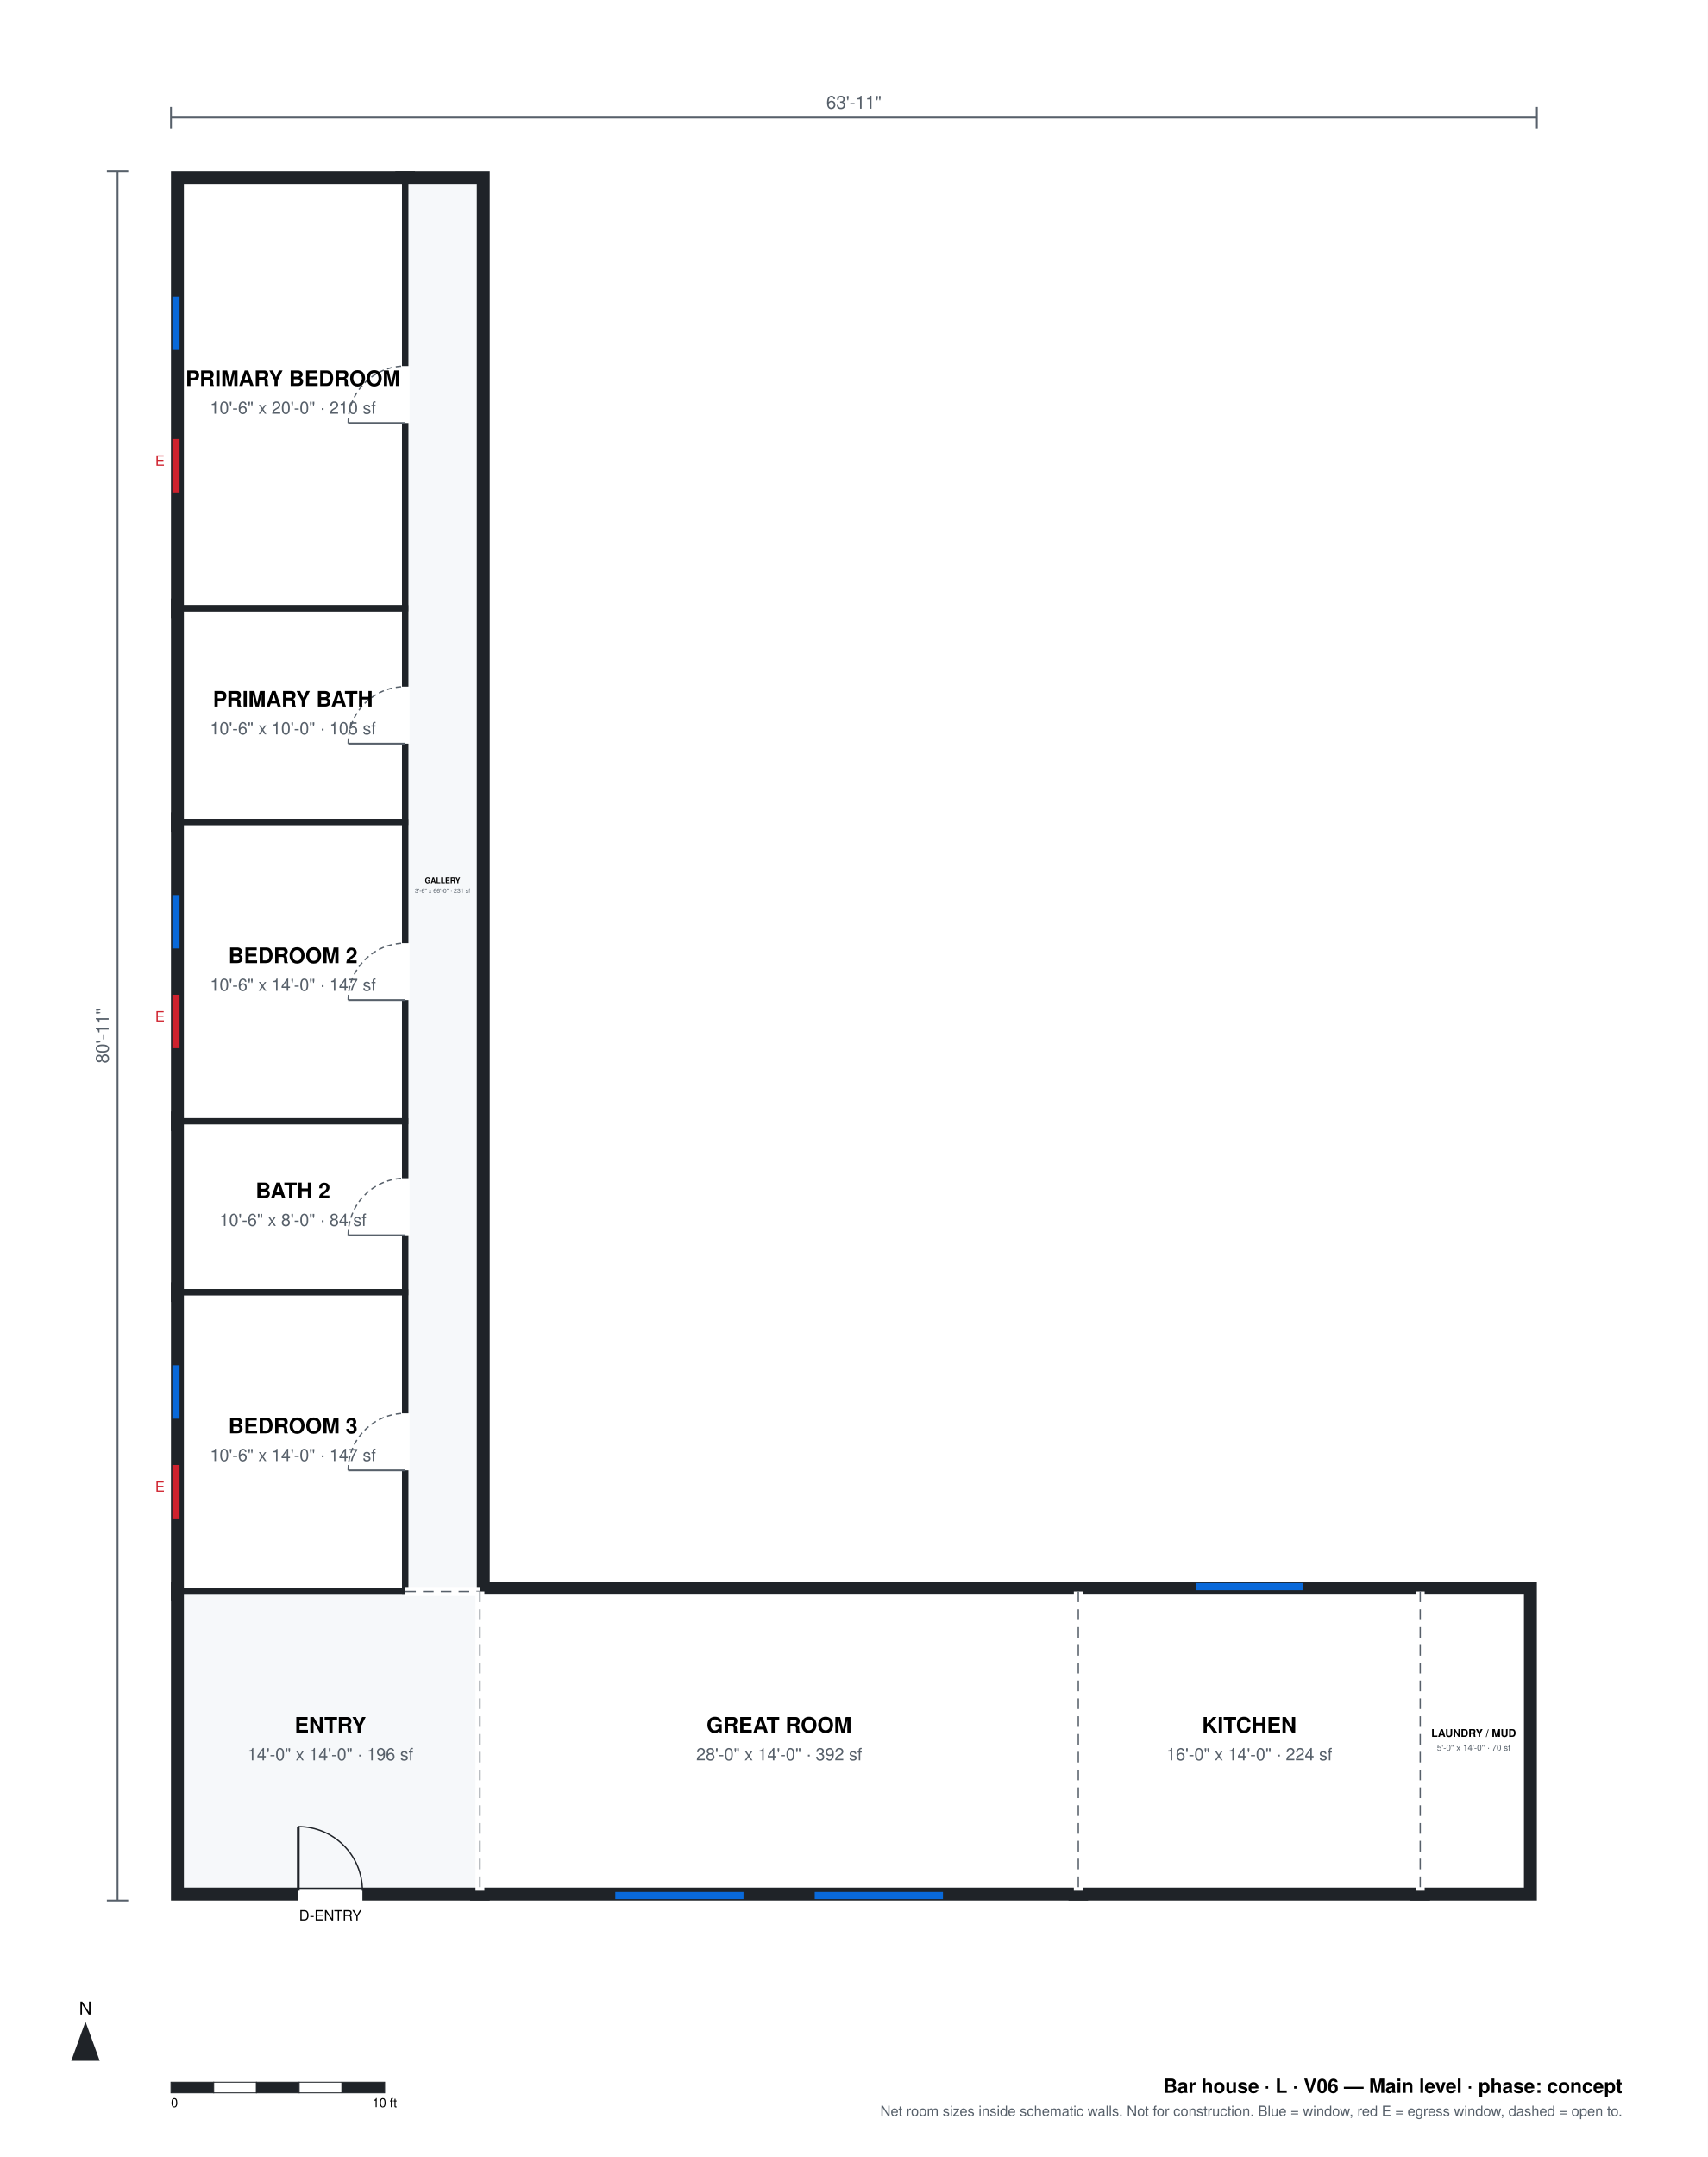
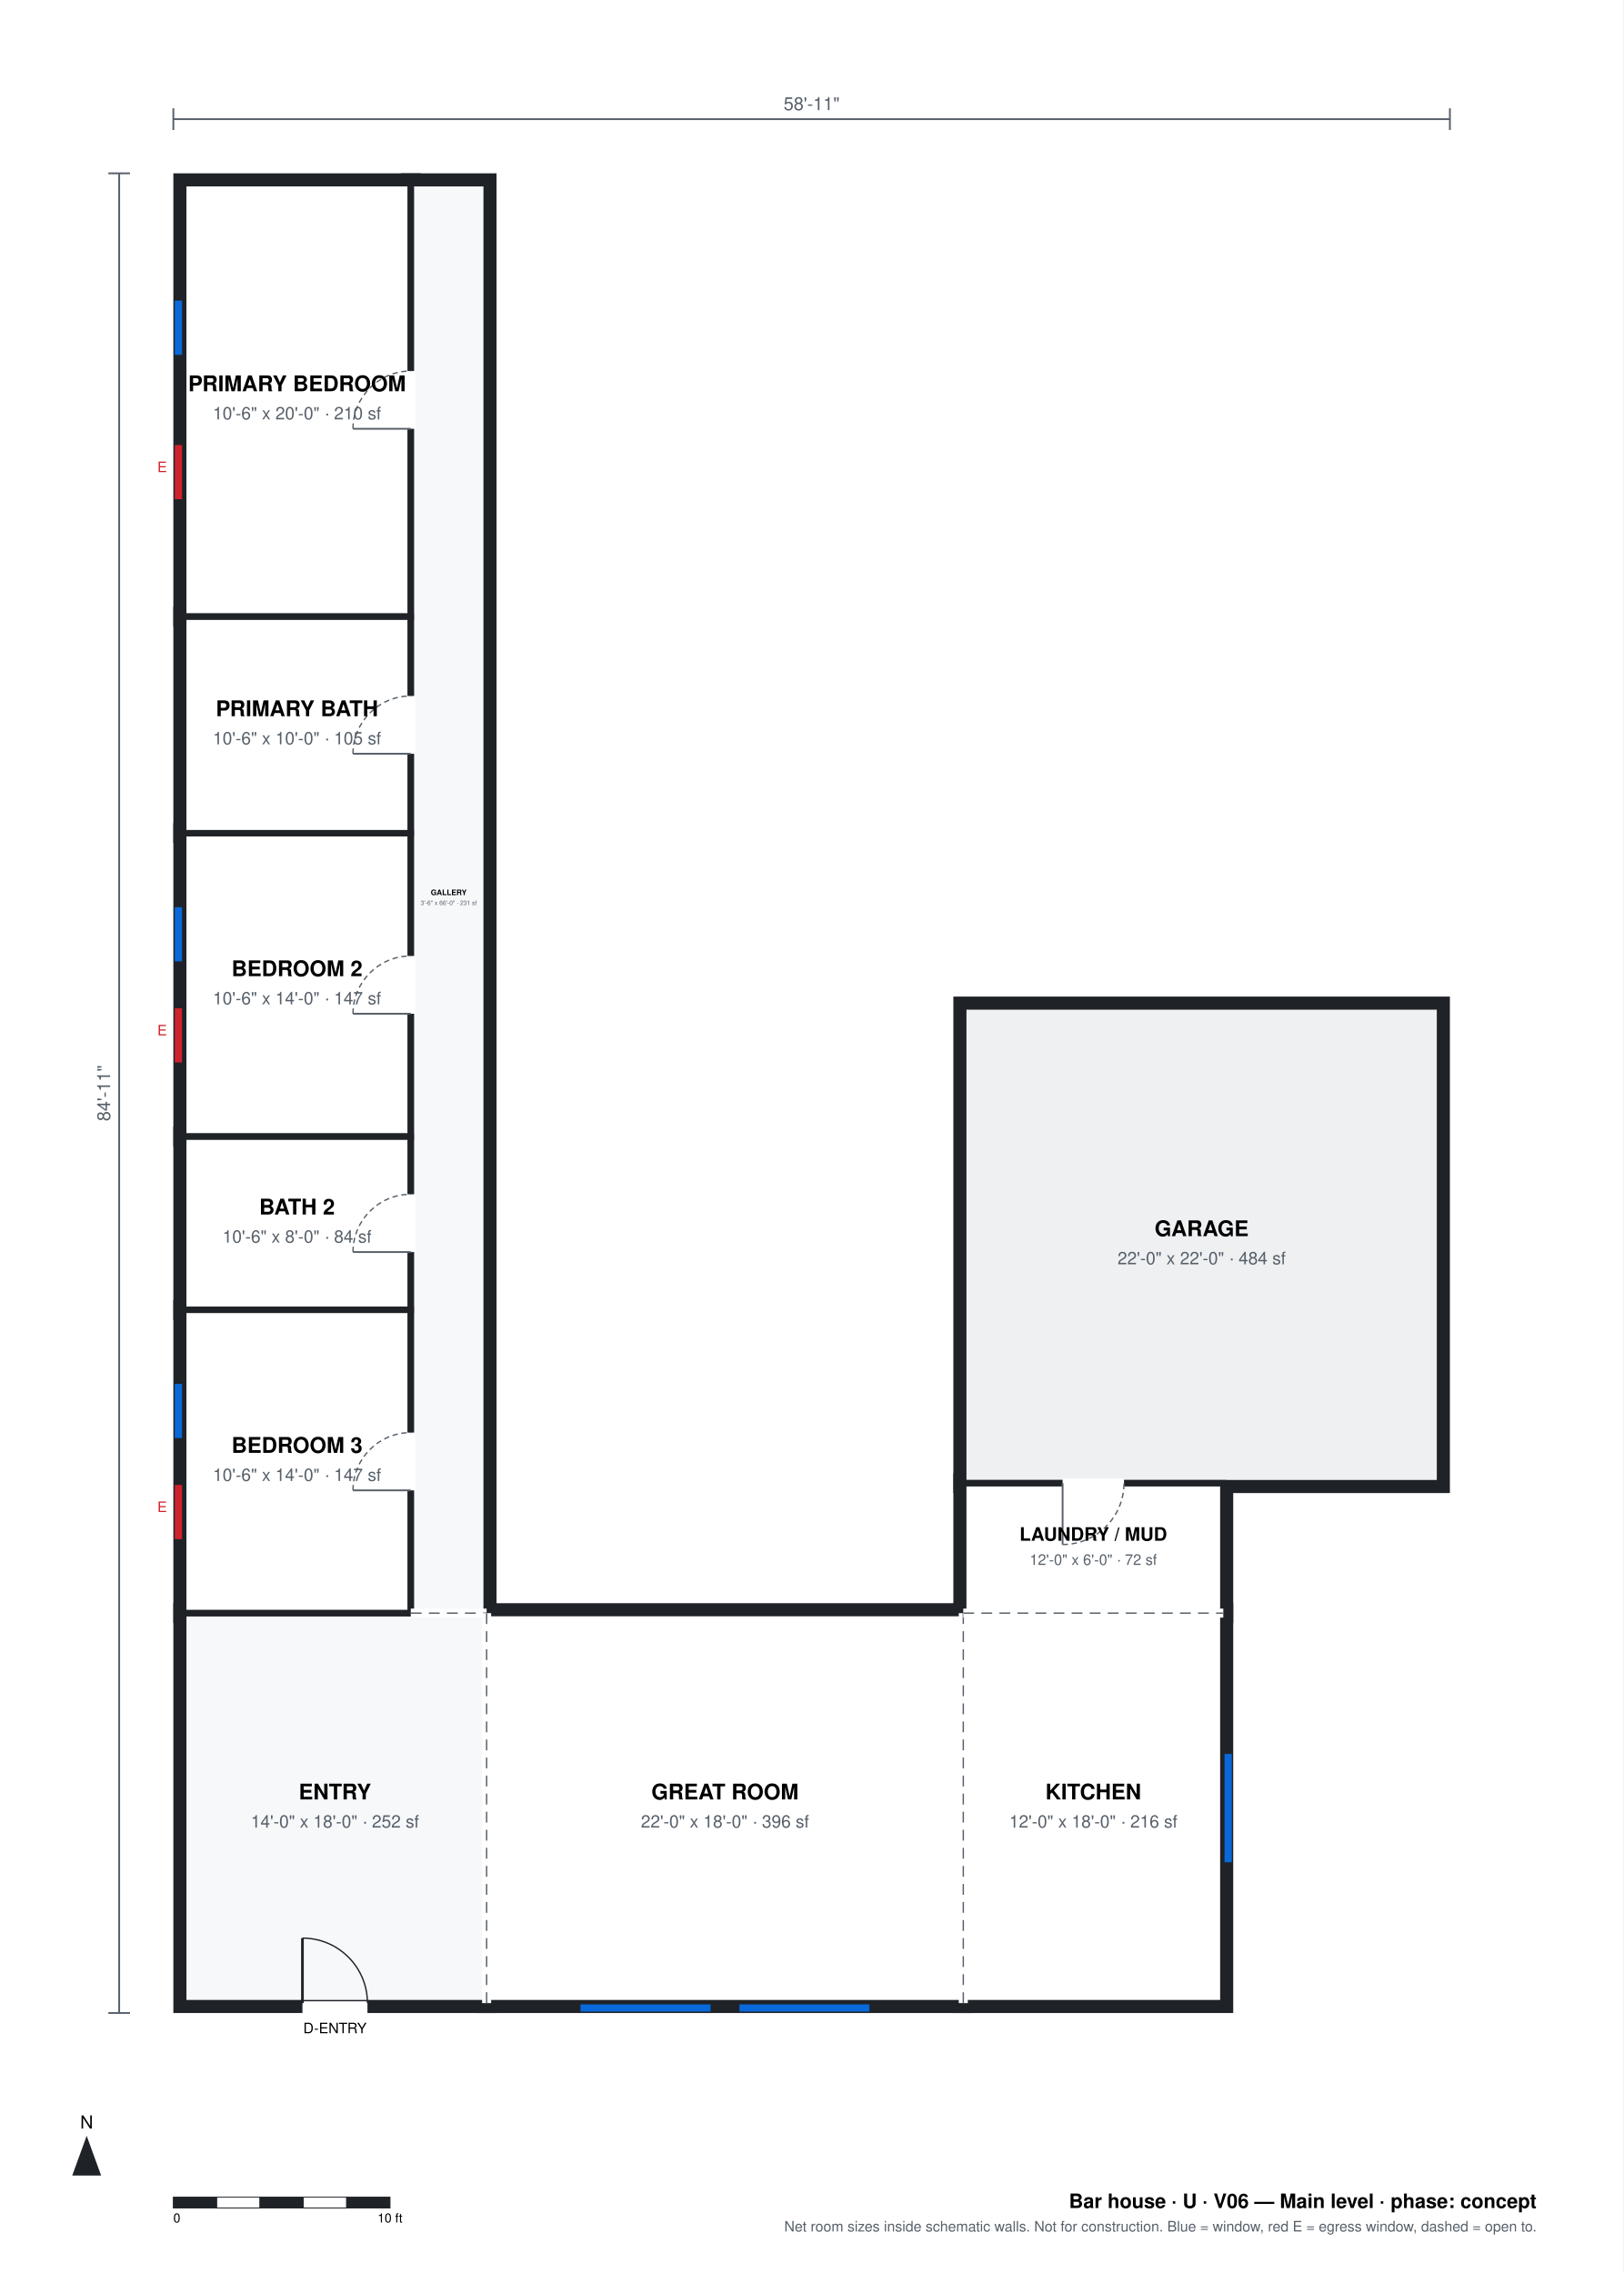
- <svg xmlns="http://www.w3.org/2000/svg" viewBox="0 0 959.0 1211.0" width="19.98in" height="25.23in" font-family="Helvetica, Arial, sans-serif">
+ <svg xmlns="http://www.w3.org/2000/svg" viewBox="0 0 899.0 1259.0" width="18.73in" height="26.23in" font-family="Helvetica, Arial, sans-serif">
  <rect width="100%" height="100%" fill="#ffffff" />
  <rect x="96.0" y="720.0" width="137.0" height="179.0" fill="#1f2328" />
  <rect x="96.0" y="624.0" width="137.0" height="107.0" fill="#1f2328" />
  <rect x="96.0" y="456.0" width="137.0" height="179.0" fill="#1f2328" />
  <rect x="96.0" y="336.0" width="137.0" height="131.0" fill="#1f2328" />
  <rect x="96.0" y="96.0" width="137.0" height="251.0" fill="#1f2328" />
  <rect x="222.0" y="96.0" width="53.0" height="803.0" fill="#1f2328" />
-   <rect x="96.0" y="888.0" width="179.0" height="179.0" fill="#1f2328" />
-   <rect x="264.0" y="888.0" width="347.0" height="179.0" fill="#1f2328" />
-   <rect x="600.0" y="888.0" width="203.0" height="179.0" fill="#1f2328" />
-   <rect x="792.0" y="888.0" width="71.0" height="179.0" fill="#1f2328" />
+   <rect x="96.0" y="888.0" width="179.0" height="227.0" fill="#1f2328" />
+   <rect x="264.0" y="888.0" width="275.0" height="227.0" fill="#1f2328" />
+   <rect x="528.0" y="888.0" width="155.0" height="227.0" fill="#1f2328" />
+   <rect x="528.0" y="816.0" width="155.0" height="83.0" fill="#1f2328" />
+   <rect x="528.0" y="552.0" width="275.0" height="275.0" fill="#1f2328" />
  <rect x="101.5" y="725.5" width="126.0" height="168.0" fill="#ffffff" />
  <rect x="101.5" y="629.5" width="126.0" height="96.0" fill="#ffffff" />
  <rect x="101.5" y="461.5" width="126.0" height="168.0" fill="#ffffff" />
  <rect x="101.5" y="341.5" width="126.0" height="120.0" fill="#ffffff" />
  <rect x="101.5" y="101.5" width="126.0" height="240.0" fill="#ffffff" />
  <rect x="227.5" y="101.5" width="42.0" height="792.0" fill="#f6f8fa" />
-   <rect x="101.5" y="893.5" width="168.0" height="168.0" fill="#f6f8fa" />
-   <rect x="269.5" y="893.5" width="336.0" height="168.0" fill="#ffffff" />
-   <rect x="605.5" y="893.5" width="192.0" height="168.0" fill="#ffffff" />
-   <rect x="797.5" y="893.5" width="60.0" height="168.0" fill="#ffffff" />
+   <rect x="101.5" y="893.5" width="168.0" height="216.0" fill="#f6f8fa" />
+   <rect x="269.5" y="893.5" width="264.0" height="216.0" fill="#ffffff" />
+   <rect x="533.5" y="893.5" width="144.0" height="216.0" fill="#ffffff" />
+   <rect x="533.5" y="821.5" width="144.0" height="72.0" fill="#ffffff" />
+   <rect x="533.5" y="557.5" width="264.0" height="264.0" fill="#eef0f2" />
  <rect x="101.5" y="725.5" width="126.0" height="168.0" fill="none" stroke="#1f2328" stroke-width="3.5" />
  <rect x="101.5" y="629.5" width="126.0" height="96.0" fill="none" stroke="#1f2328" stroke-width="3.5" />
  <rect x="101.5" y="461.5" width="126.0" height="168.0" fill="none" stroke="#1f2328" stroke-width="3.5" />
  <rect x="101.5" y="341.5" width="126.0" height="120.0" fill="none" stroke="#1f2328" stroke-width="3.5" />
  <rect x="101.5" y="101.5" width="126.0" height="240.0" fill="none" stroke="#1f2328" stroke-width="3.5" />
  <rect x="227.5" y="101.5" width="42.0" height="792.0" fill="none" stroke="#1f2328" stroke-width="3.5" />
-   <rect x="101.5" y="893.5" width="168.0" height="168.0" fill="none" stroke="#1f2328" stroke-width="3.5" />
-   <rect x="269.5" y="893.5" width="336.0" height="168.0" fill="none" stroke="#1f2328" stroke-width="3.5" />
-   <rect x="605.5" y="893.5" width="192.0" height="168.0" fill="none" stroke="#1f2328" stroke-width="3.5" />
-   <rect x="797.5" y="893.5" width="60.0" height="168.0" fill="none" stroke="#1f2328" stroke-width="3.5" />
+   <rect x="101.5" y="893.5" width="168.0" height="216.0" fill="none" stroke="#1f2328" stroke-width="3.5" />
+   <rect x="269.5" y="893.5" width="264.0" height="216.0" fill="none" stroke="#1f2328" stroke-width="3.5" />
+   <rect x="533.5" y="893.5" width="144.0" height="216.0" fill="none" stroke="#1f2328" stroke-width="3.5" />
+   <rect x="533.5" y="821.5" width="144.0" height="72.0" fill="none" stroke="#1f2328" stroke-width="3.5" />
+   <rect x="533.5" y="557.5" width="264.0" height="264.0" fill="none" stroke="#1f2328" stroke-width="3.5" />
  <line x1="98.8" y1="822.5" x2="98.8" y2="852.5" stroke="#cf222e" stroke-width="4" />
  <text x="89.8" y="837.5" font-size="8" fill="#cf222e" text-anchor="middle">E</text>
  <line x1="98.8" y1="766.5" x2="98.8" y2="796.5" stroke="#0969da" stroke-width="4" />
  <line x1="98.8" y1="558.5" x2="98.8" y2="588.5" stroke="#cf222e" stroke-width="4" />
  <text x="89.8" y="573.5" font-size="8" fill="#cf222e" text-anchor="middle">E</text>
  <line x1="98.8" y1="502.5" x2="98.8" y2="532.5" stroke="#0969da" stroke-width="4" />
  <line x1="98.8" y1="246.5" x2="98.8" y2="276.5" stroke="#cf222e" stroke-width="4" />
  <text x="89.8" y="261.5" font-size="8" fill="#cf222e" text-anchor="middle">E</text>
  <line x1="98.8" y1="166.5" x2="98.8" y2="196.5" stroke="#0969da" stroke-width="4" />
-   <line x1="345.5" y1="1064.2" x2="417.5" y2="1064.2" stroke="#0969da" stroke-width="4" />
-   <line x1="457.5" y1="1064.2" x2="529.5" y2="1064.2" stroke="#0969da" stroke-width="4" />
-   <line x1="671.5" y1="890.8" x2="731.5" y2="890.8" stroke="#0969da" stroke-width="4" />
+   <line x1="321.5" y1="1112.2" x2="393.5" y2="1112.2" stroke="#0969da" stroke-width="4" />
+   <line x1="409.5" y1="1112.2" x2="481.5" y2="1112.2" stroke="#0969da" stroke-width="4" />
+   <line x1="680.2" y1="971.5" x2="680.2" y2="1031.5" stroke="#0969da" stroke-width="4" />
  <rect x="225.0" y="793.5" width="5" height="32.0" fill="#ffffff" />
  <line x1="227.5" y1="825.5" x2="195.5" y2="825.5" stroke="#57606a" stroke-width="1" />
  <path d="M 195.5 825.5 A 32.0 32.0 0 0 1 227.5 793.5" fill="none" stroke="#57606a" stroke-width="0.75" stroke-dasharray="3 2" />
  <rect x="225.0" y="661.5" width="5" height="32.0" fill="#ffffff" />
  <line x1="227.5" y1="693.5" x2="195.5" y2="693.5" stroke="#57606a" stroke-width="1" />
  <path d="M 195.5 693.5 A 32.0 32.0 0 0 1 227.5 661.5" fill="none" stroke="#57606a" stroke-width="0.75" stroke-dasharray="3 2" />
  <rect x="225.0" y="529.5" width="5" height="32.0" fill="#ffffff" />
  <line x1="227.5" y1="561.5" x2="195.5" y2="561.5" stroke="#57606a" stroke-width="1" />
  <path d="M 195.5 561.5 A 32.0 32.0 0 0 1 227.5 529.5" fill="none" stroke="#57606a" stroke-width="0.75" stroke-dasharray="3 2" />
  <rect x="225.0" y="385.5" width="5" height="32.0" fill="#ffffff" />
  <line x1="227.5" y1="417.5" x2="195.5" y2="417.5" stroke="#57606a" stroke-width="1" />
  <path d="M 195.5 417.5 A 32.0 32.0 0 0 1 227.5 385.5" fill="none" stroke="#57606a" stroke-width="0.75" stroke-dasharray="3 2" />
  <rect x="225.0" y="205.5" width="5" height="32.0" fill="#ffffff" />
  <line x1="227.5" y1="237.5" x2="195.5" y2="237.5" stroke="#57606a" stroke-width="1" />
  <path d="M 195.5 237.5 A 32.0 32.0 0 0 1 227.5 205.5" fill="none" stroke="#57606a" stroke-width="0.75" stroke-dasharray="3 2" />
-   <rect x="167.5" y="1060.5" width="36.0" height="7.5" fill="#ffffff" />
-   <line x1="167.5" y1="1061.5" x2="167.5" y2="1025.5" stroke="#1f2328" stroke-width="1.5" />
-   <path d="M 167.5 1025.5 A 36.0 36.0 0 0 1 203.5 1061.5" fill="none" stroke="#1f2328" stroke-width="0.75" />
-   <text x="185.5" y="1078.2" font-size="8" text-anchor="middle">D-ENTRY</text>
+   <rect x="588.5" y="819.0" width="34.0" height="5" fill="#ffffff" />
+   <line x1="588.5" y1="821.5" x2="588.5" y2="855.5" stroke="#57606a" stroke-width="1" />
+   <path d="M 588.5 855.5 A 34.0 34.0 0 0 0 622.5 821.5" fill="none" stroke="#57606a" stroke-width="0.75" stroke-dasharray="3 2" />
+   <rect x="167.5" y="1108.5" width="36.0" height="7.5" fill="#ffffff" />
+   <line x1="167.5" y1="1109.5" x2="167.5" y2="1073.5" stroke="#1f2328" stroke-width="1.5" />
+   <path d="M 167.5 1073.5 A 36.0 36.0 0 0 1 203.5 1109.5" fill="none" stroke="#1f2328" stroke-width="0.75" />
+   <text x="185.5" y="1126.2" font-size="8" text-anchor="middle">D-ENTRY</text>
  <rect x="227.5" y="891.0" width="42.0" height="5" fill="#ffffff" />
  <line x1="227.5" y1="893.5" x2="269.5" y2="893.5" stroke="#57606a" stroke-width="0.75" stroke-dasharray="6 4" />
-   <rect x="267.0" y="893.5" width="5" height="168.0" fill="#ffffff" />
-   <line x1="269.5" y1="893.5" x2="269.5" y2="1061.5" stroke="#57606a" stroke-width="0.75" stroke-dasharray="6 4" />
-   <rect x="603.0" y="893.5" width="5" height="168.0" fill="#ffffff" />
-   <line x1="605.5" y1="893.5" x2="605.5" y2="1061.5" stroke="#57606a" stroke-width="0.75" stroke-dasharray="6 4" />
-   <rect x="795.0" y="893.5" width="5" height="168.0" fill="#ffffff" />
-   <line x1="797.5" y1="893.5" x2="797.5" y2="1061.5" stroke="#57606a" stroke-width="0.75" stroke-dasharray="6 4" />
+   <rect x="267.0" y="893.5" width="5" height="216.0" fill="#ffffff" />
+   <line x1="269.5" y1="893.5" x2="269.5" y2="1109.5" stroke="#57606a" stroke-width="0.75" stroke-dasharray="6 4" />
+   <rect x="531.0" y="893.5" width="5" height="216.0" fill="#ffffff" />
+   <line x1="533.5" y1="893.5" x2="533.5" y2="1109.5" stroke="#57606a" stroke-width="0.75" stroke-dasharray="6 4" />
+   <rect x="533.5" y="891.0" width="144.0" height="5" fill="#ffffff" />
+   <line x1="533.5" y1="893.5" x2="677.5" y2="893.5" stroke="#57606a" stroke-width="0.75" stroke-dasharray="6 4" />
  <text x="164.5" y="804.7" font-size="12.0" font-weight="bold" text-anchor="middle">BEDROOM 3</text>
  <text x="164.5" y="820.3" font-size="9.6" text-anchor="middle" fill="#57606a">10'-6" x 14'-0" · 147 sf</text>
  <text x="164.5" y="672.7" font-size="12.0" font-weight="bold" text-anchor="middle">BATH 2</text>
  <text x="164.5" y="688.3" font-size="9.6" text-anchor="middle" fill="#57606a">10'-6" x 8'-0" · 84 sf</text>
  <text x="164.5" y="540.7" font-size="12.0" font-weight="bold" text-anchor="middle">BEDROOM 2</text>
  <text x="164.5" y="556.3" font-size="9.6" text-anchor="middle" fill="#57606a">10'-6" x 14'-0" · 147 sf</text>
  <text x="164.5" y="396.7" font-size="12.0" font-weight="bold" text-anchor="middle">PRIMARY BATH</text>
  <text x="164.5" y="412.3" font-size="9.6" text-anchor="middle" fill="#57606a">10'-6" x 10'-0" · 105 sf</text>
  <text x="164.5" y="216.7" font-size="12.0" font-weight="bold" text-anchor="middle">PRIMARY BEDROOM</text>
  <text x="164.5" y="232.3" font-size="9.6" text-anchor="middle" fill="#57606a">10'-6" x 20'-0" · 210 sf</text>
  <text x="248.5" y="495.8" font-size="4.2" font-weight="bold" text-anchor="middle">GALLERY</text>
  <text x="248.5" y="501.3" font-size="3.4" text-anchor="middle" fill="#57606a">3'-6" x 66'-0" · 231 sf</text>
-   <text x="185.5" y="972.7" font-size="12.0" font-weight="bold" text-anchor="middle">ENTRY</text>
-   <text x="185.5" y="988.3" font-size="9.6" text-anchor="middle" fill="#57606a">14'-0" x 14'-0" · 196 sf</text>
-   <text x="437.5" y="972.7" font-size="12.0" font-weight="bold" text-anchor="middle">GREAT ROOM</text>
-   <text x="437.5" y="988.3" font-size="9.6" text-anchor="middle" fill="#57606a">28'-0" x 14'-0" · 392 sf</text>
-   <text x="701.5" y="972.7" font-size="12.0" font-weight="bold" text-anchor="middle">KITCHEN</text>
-   <text x="701.5" y="988.3" font-size="9.6" text-anchor="middle" fill="#57606a">16'-0" x 14'-0" · 224 sf</text>
-   <text x="827.5" y="975.1" font-size="6.0" font-weight="bold" text-anchor="middle">LAUNDRY / MUD</text>
-   <text x="827.5" y="982.9" font-size="4.8" text-anchor="middle" fill="#57606a">5'-0" x 14'-0" · 70 sf</text>
-   <line x1="96.0" y1="66.0" x2="863.0" y2="66.0" stroke="#57606a" />
+   <text x="185.5" y="996.7" font-size="12.0" font-weight="bold" text-anchor="middle">ENTRY</text>
+   <text x="185.5" y="1012.3" font-size="9.6" text-anchor="middle" fill="#57606a">14'-0" x 18'-0" · 252 sf</text>
+   <text x="401.5" y="996.7" font-size="12.0" font-weight="bold" text-anchor="middle">GREAT ROOM</text>
+   <text x="401.5" y="1012.3" font-size="9.6" text-anchor="middle" fill="#57606a">22'-0" x 18'-0" · 396 sf</text>
+   <text x="605.5" y="996.7" font-size="12.0" font-weight="bold" text-anchor="middle">KITCHEN</text>
+   <text x="605.5" y="1012.3" font-size="9.6" text-anchor="middle" fill="#57606a">12'-0" x 18'-0" · 216 sf</text>
+   <text x="605.5" y="853.4" font-size="10.3" font-weight="bold" text-anchor="middle">LAUNDRY / MUD</text>
+   <text x="605.5" y="866.8" font-size="8.2" text-anchor="middle" fill="#57606a">12'-0" x 6'-0" · 72 sf</text>
+   <text x="665.5" y="684.7" font-size="12.0" font-weight="bold" text-anchor="middle">GARAGE</text>
+   <text x="665.5" y="700.3" font-size="9.6" text-anchor="middle" fill="#57606a">22'-0" x 22'-0" · 484 sf</text>
+   <line x1="96.0" y1="66.0" x2="803.0" y2="66.0" stroke="#57606a" />
  <line x1="96.0" y1="60.0" x2="96.0" y2="72.0" stroke="#57606a" />
-   <line x1="863.0" y1="60.0" x2="863.0" y2="72.0" stroke="#57606a" />
-   <text x="479.5" y="61.0" font-size="10" text-anchor="middle" fill="#57606a">63'-11"</text>
-   <line x1="66.0" y1="96.0" x2="66.0" y2="1067.0" stroke="#57606a" />
+   <line x1="803.0" y1="60.0" x2="803.0" y2="72.0" stroke="#57606a" />
+   <text x="449.5" y="61.0" font-size="10" text-anchor="middle" fill="#57606a">58'-11"</text>
+   <line x1="66.0" y1="96.0" x2="66.0" y2="1115.0" stroke="#57606a" />
  <line x1="60.0" y1="96.0" x2="72.0" y2="96.0" stroke="#57606a" />
-   <line x1="60.0" y1="1067.0" x2="72.0" y2="1067.0" stroke="#57606a" />
-   <text x="61.0" y="581.5" font-size="10" text-anchor="middle" fill="#57606a" transform="rotate(-90 61.0 581.5)">80'-11"</text>
-   <polygon points="48.0,1135.0 40.0,1157.0 56.0,1157.0" fill="#1f2328" />
-   <text x="48.0" y="1131.0" font-size="10" text-anchor="middle">N</text>
-   <rect x="96.0" y="1169.0" width="24" height="6" fill="#1f2328" stroke="#1f2328" stroke-width="0.5" />
-   <rect x="120.0" y="1169.0" width="24" height="6" fill="#ffffff" stroke="#1f2328" stroke-width="0.5" />
-   <rect x="144.0" y="1169.0" width="24" height="6" fill="#1f2328" stroke="#1f2328" stroke-width="0.5" />
-   <rect x="168.0" y="1169.0" width="24" height="6" fill="#ffffff" stroke="#1f2328" stroke-width="0.5" />
-   <rect x="192.0" y="1169.0" width="24" height="6" fill="#1f2328" stroke="#1f2328" stroke-width="0.5" />
-   <text x="96.0" y="1183.0" font-size="7">0</text>
-   <text x="216.0" y="1183.0" font-size="7" text-anchor="middle">10 ft</text>
-   <text x="911.0" y="1175.0" font-size="11" text-anchor="end" font-weight="bold">Bar house · L · V06 — Main level · phase: concept</text>
-   <text x="911.0" y="1188.0" font-size="8" text-anchor="end" fill="#57606a">Net room sizes inside schematic walls. Not for construction. Blue = window, red E = egress window, dashed = open to.</text>
+   <line x1="60.0" y1="1115.0" x2="72.0" y2="1115.0" stroke="#57606a" />
+   <text x="61.0" y="605.5" font-size="10" text-anchor="middle" fill="#57606a" transform="rotate(-90 61.0 605.5)">84'-11"</text>
+   <polygon points="48.0,1183.0 40.0,1205.0 56.0,1205.0" fill="#1f2328" />
+   <text x="48.0" y="1179.0" font-size="10" text-anchor="middle">N</text>
+   <rect x="96.0" y="1217.0" width="24" height="6" fill="#1f2328" stroke="#1f2328" stroke-width="0.5" />
+   <rect x="120.0" y="1217.0" width="24" height="6" fill="#ffffff" stroke="#1f2328" stroke-width="0.5" />
+   <rect x="144.0" y="1217.0" width="24" height="6" fill="#1f2328" stroke="#1f2328" stroke-width="0.5" />
+   <rect x="168.0" y="1217.0" width="24" height="6" fill="#ffffff" stroke="#1f2328" stroke-width="0.5" />
+   <rect x="192.0" y="1217.0" width="24" height="6" fill="#1f2328" stroke="#1f2328" stroke-width="0.5" />
+   <text x="96.0" y="1231.0" font-size="7">0</text>
+   <text x="216.0" y="1231.0" font-size="7" text-anchor="middle">10 ft</text>
+   <text x="851.0" y="1223.0" font-size="11" text-anchor="end" font-weight="bold">Bar house · U · V06 — Main level · phase: concept</text>
+   <text x="851.0" y="1236.0" font-size="8" text-anchor="end" fill="#57606a">Net room sizes inside schematic walls. Not for construction. Blue = window, red E = egress window, dashed = open to.</text>
</svg>
